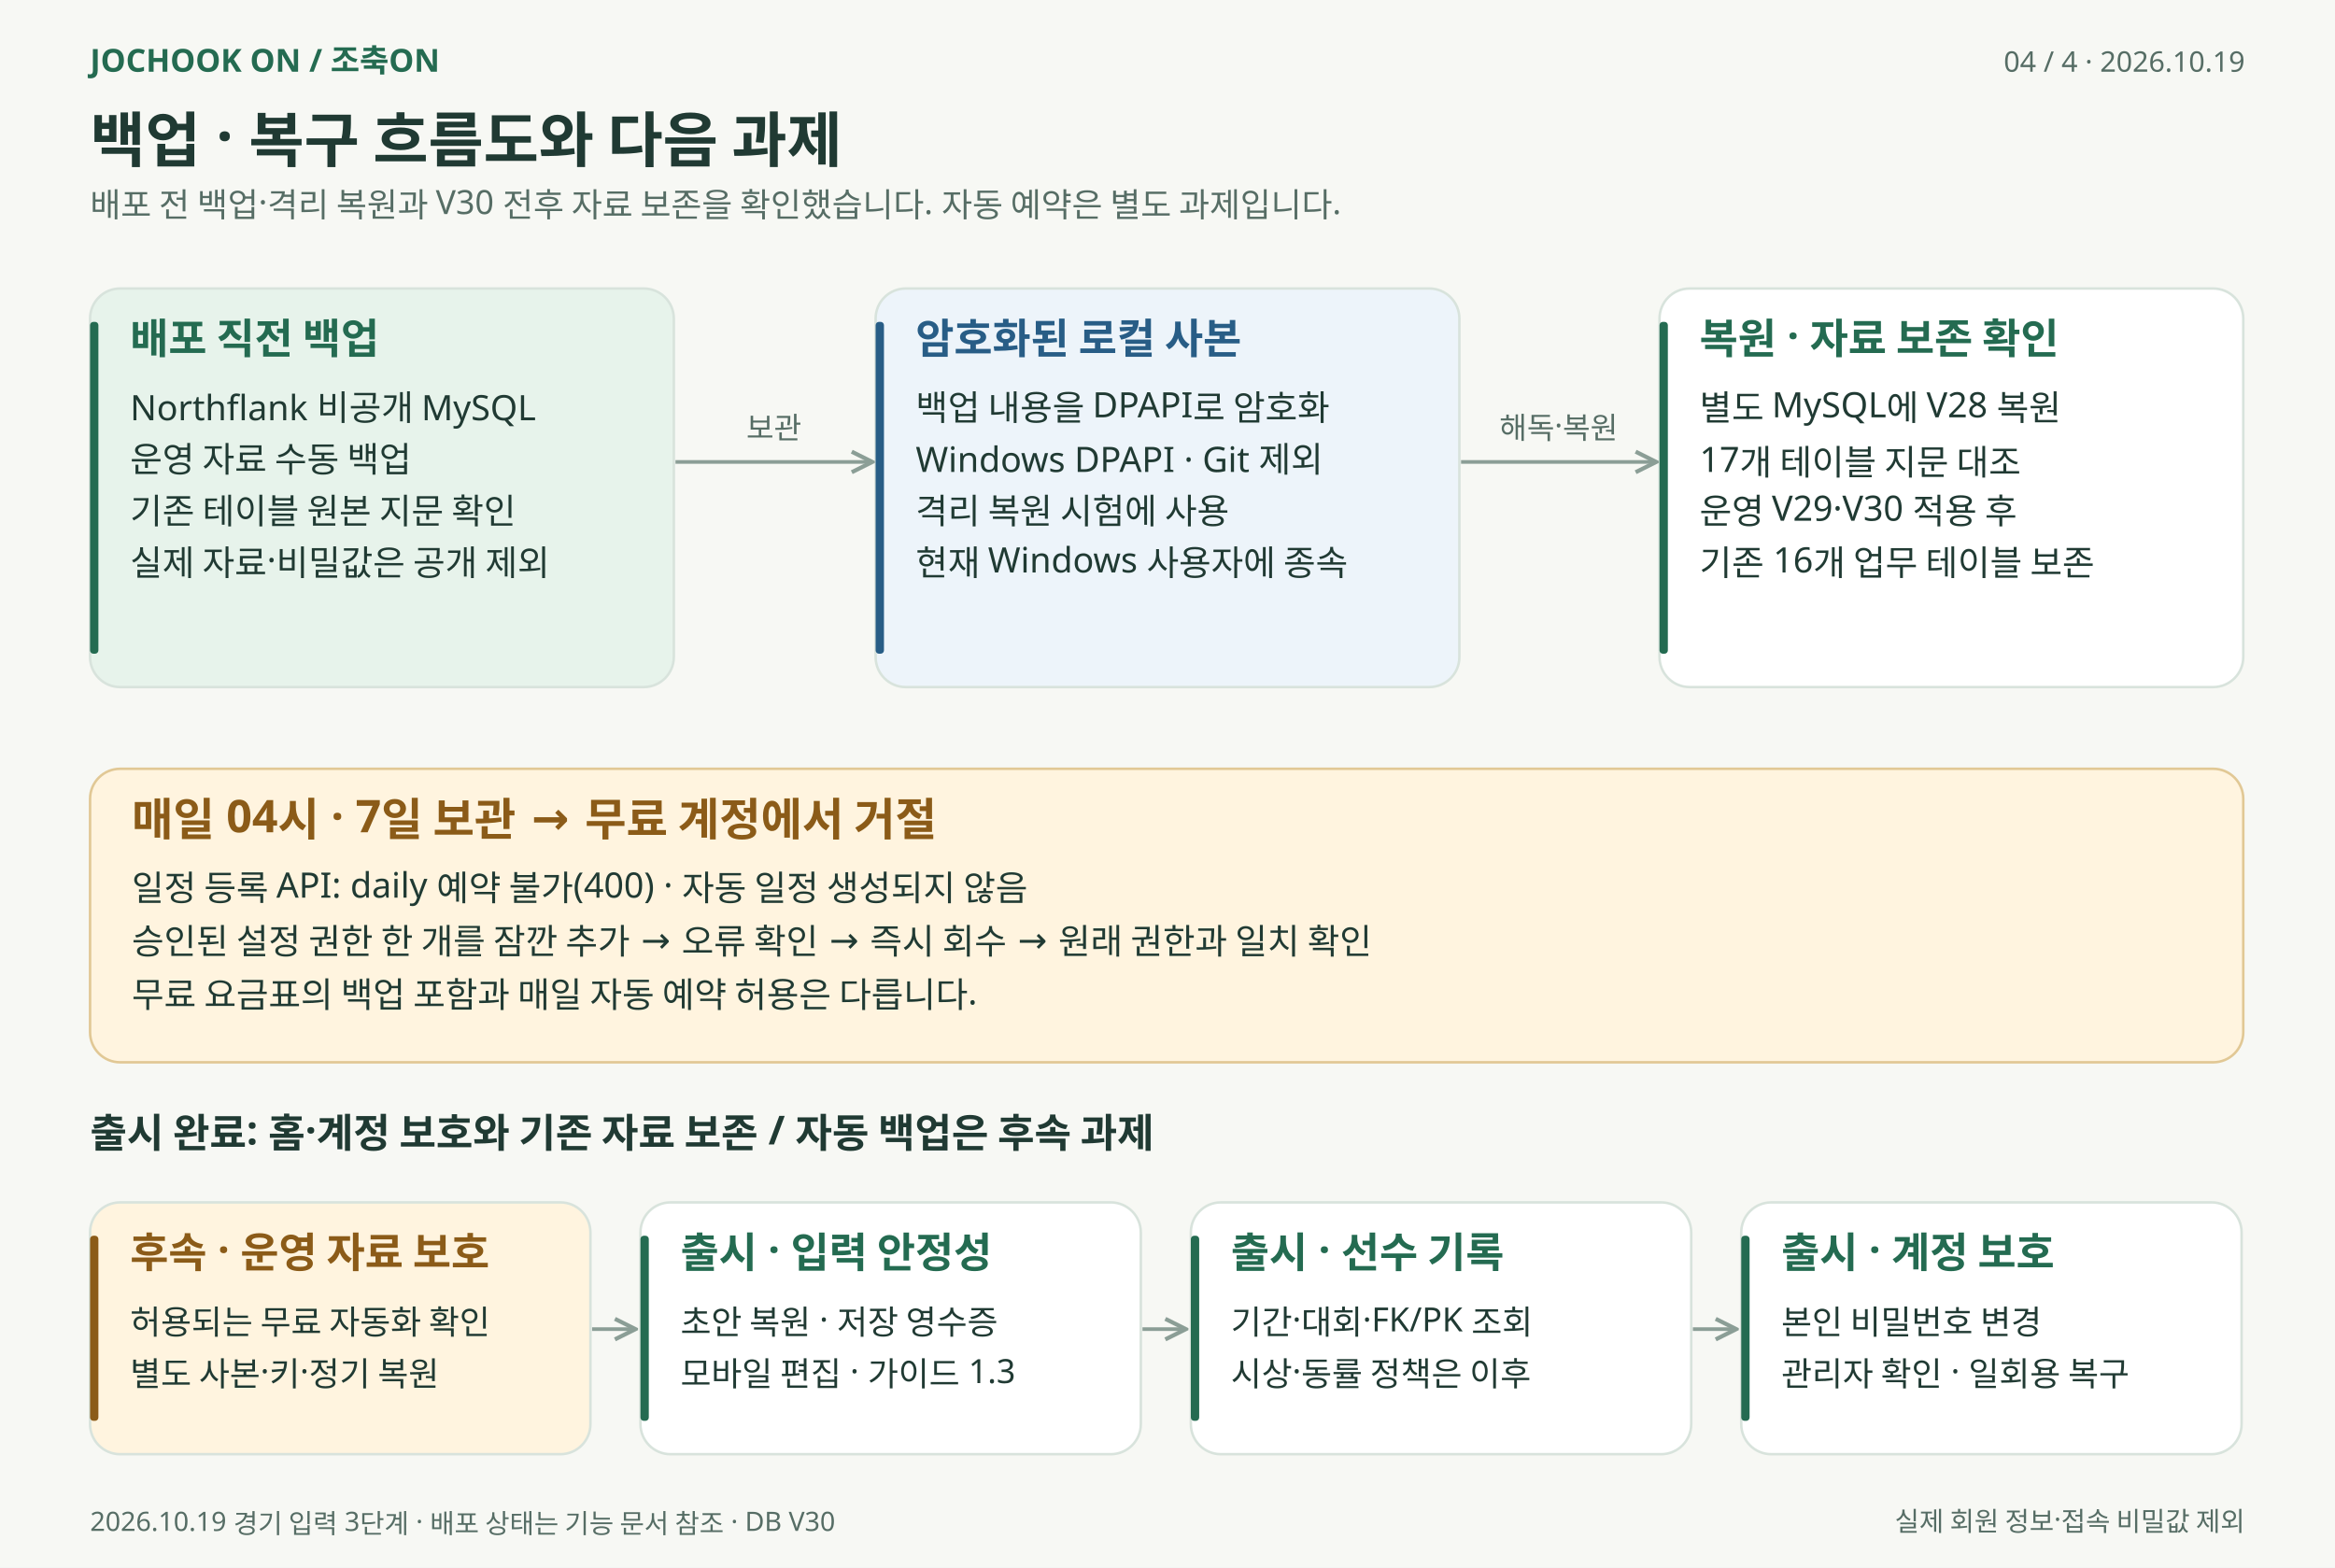
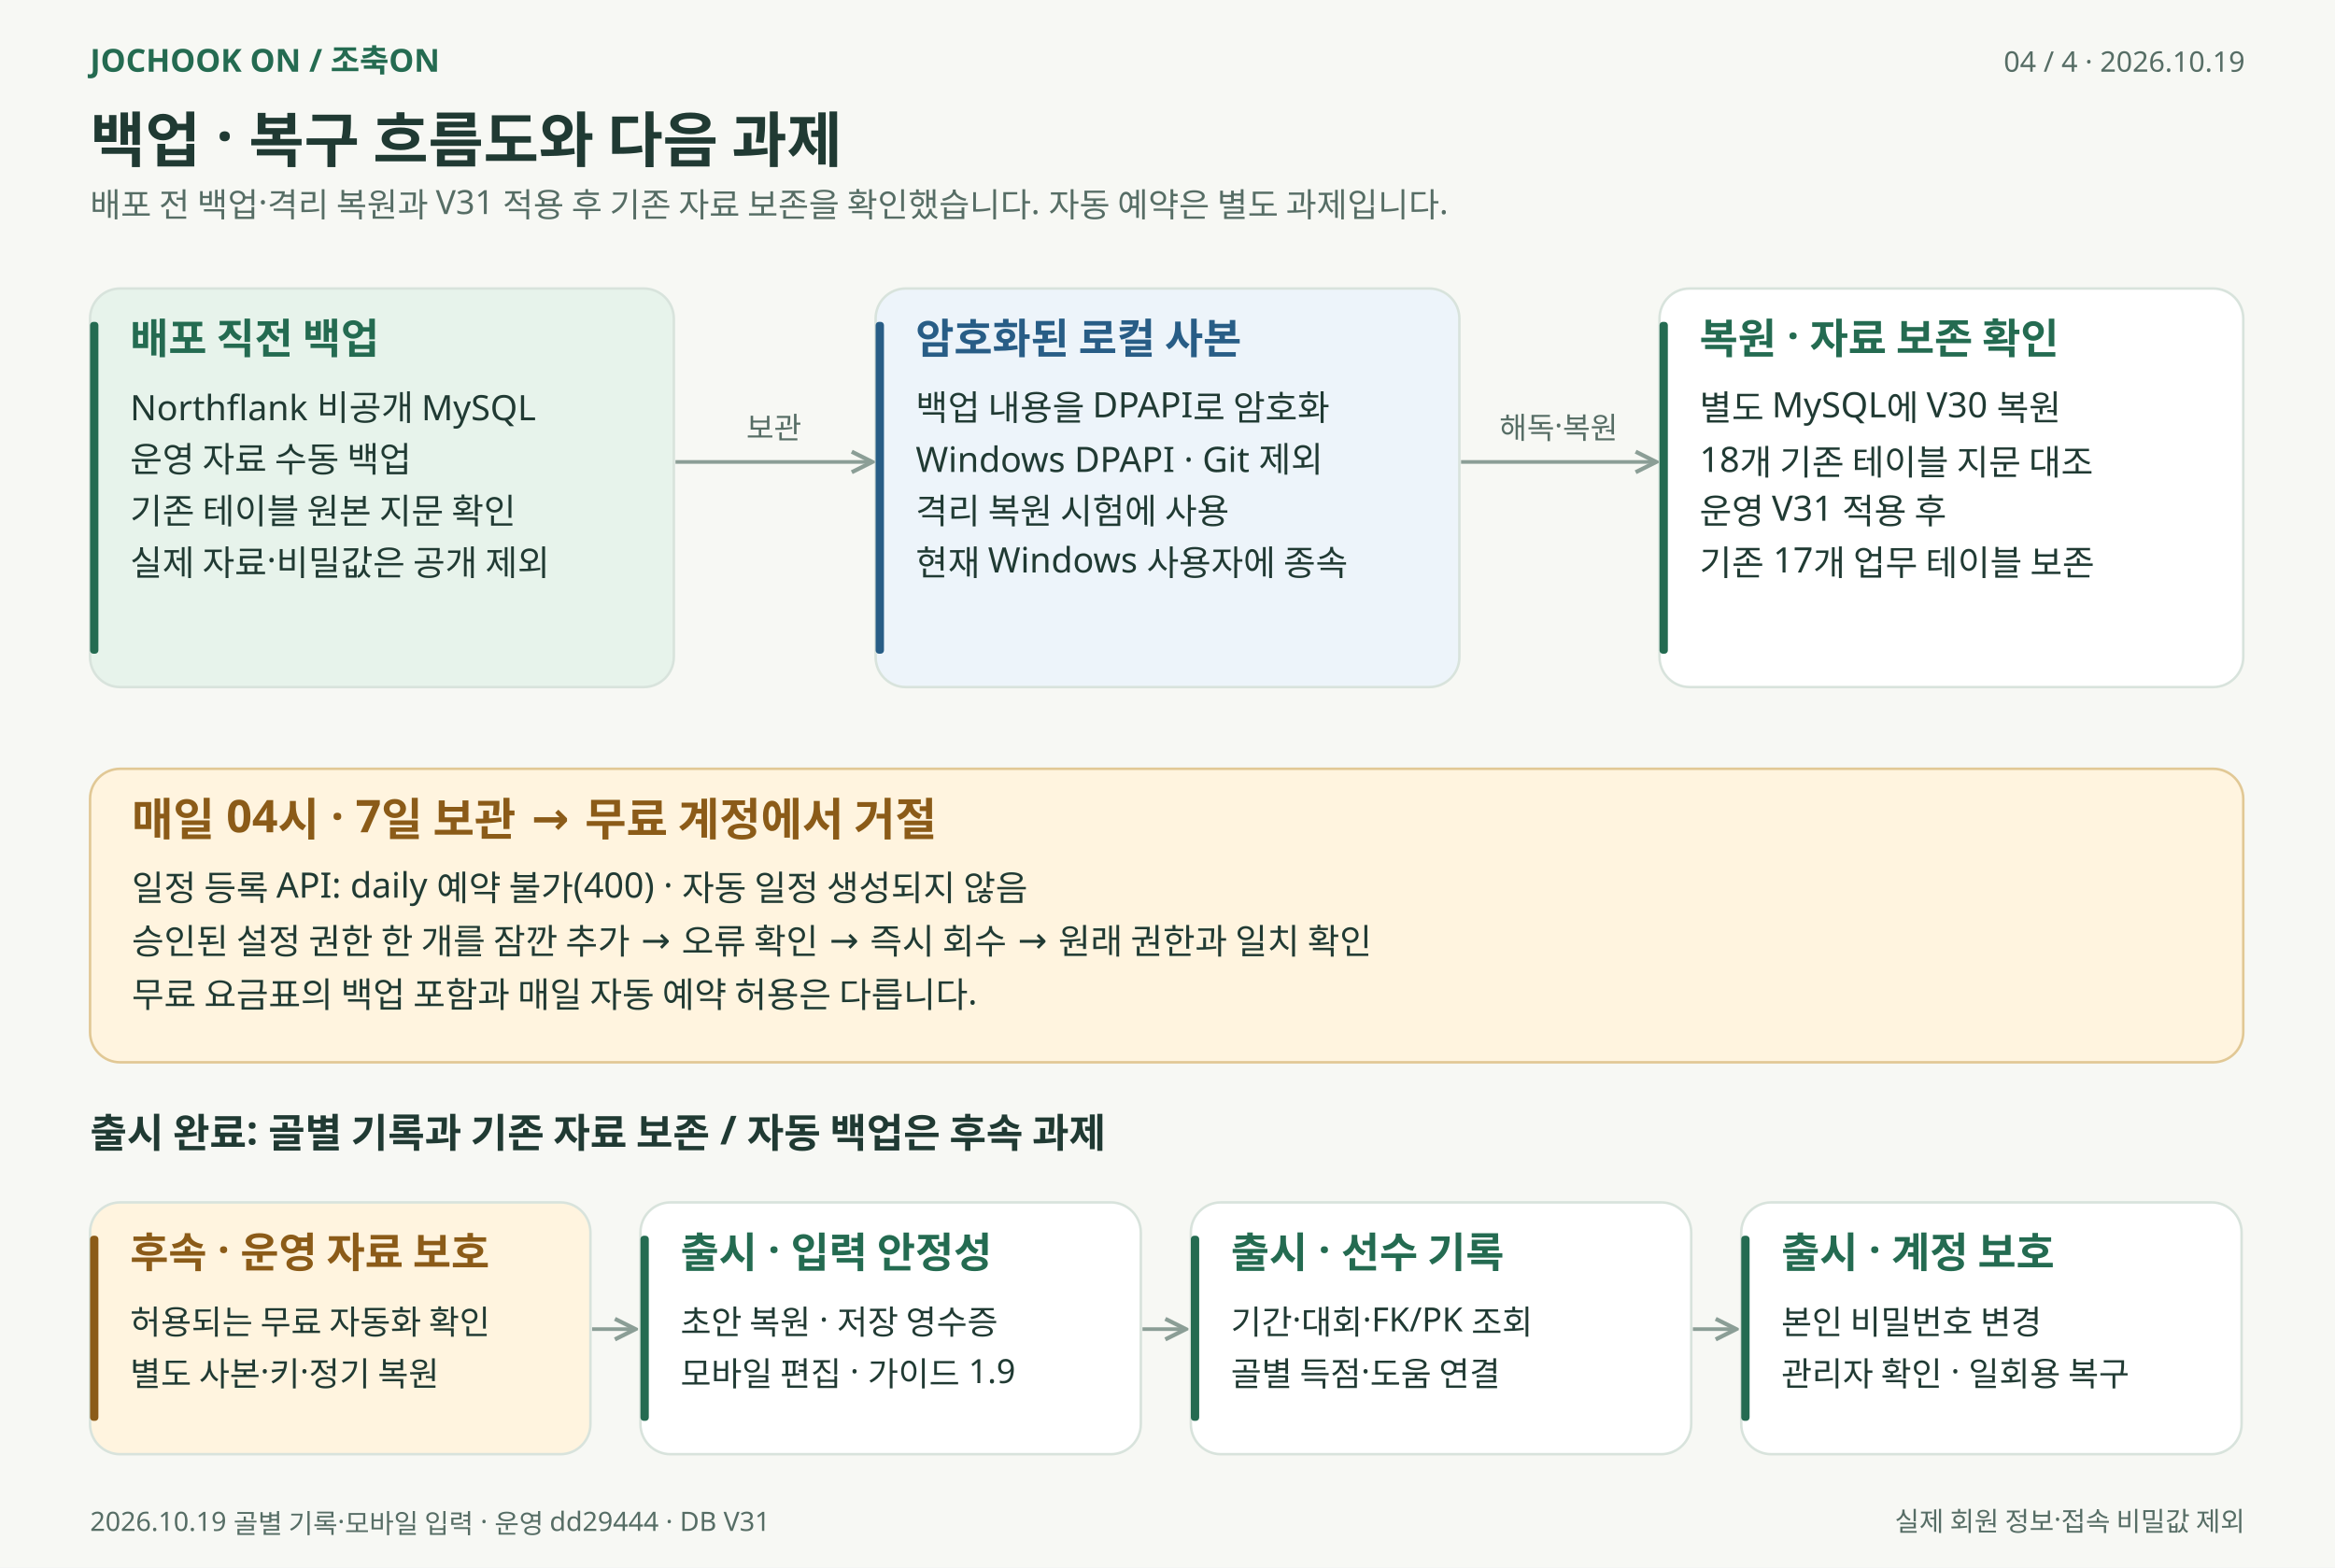
<svg xmlns="http://www.w3.org/2000/svg" width="1400" height="940" viewBox="0 0 1400 940" role="img" aria-labelledby="title desc">
  <defs>
    <marker id="arrow" viewBox="0 0 10 10" refX="9" refY="5" markerWidth="7" markerHeight="7" orient="auto-start-reverse">
      <path d="M 1 1 L 9 5 L 1 9" fill="none" stroke="#8b9e96" stroke-width="1.6" />
    </marker>
  </defs>
  <g font-family="Malgun Gothic, Apple SD Gothic Neo, Noto Sans KR, sans-serif">
    <rect width="1400" height="940" fill="#f7f8f4" />
    <text x="54" y="43" font-size="19" fill="#246b51" font-weight="600" text-anchor="start">JOCHOOK ON  /  조축ON</text>
    <text x="1346" y="43" font-size="17" fill="#566d65" font-weight="400" text-anchor="end">04 / 4   ·   2026.10.19</text>
    <text x="54" y="97" font-size="36" fill="#203a33" font-weight="700" text-anchor="start">백업 · 복구 흐름도와 다음 과제</text>
-     <text x="54" y="130" font-size="20" fill="#566d65" font-weight="400" text-anchor="start">배포 전 백업·격리 복원과 V30 전후 자료 보존을 확인했습니다. 자동 예약은 별도 과제입니다.</text>
+     <text x="54" y="130" font-size="20" fill="#566d65" font-weight="400" text-anchor="start">배포 전 백업·격리 복원과 V31 적용 후 기존 자료 보존을 확인했습니다. 자동 예약은 별도 과제입니다.</text>
    <rect x="54" y="173" width="350" height="239" rx="18" fill="#e7f3eb" stroke="#d8e3dc" stroke-width="1.5" />
    <rect x="54" y="193" width="5" height="199" rx="2" fill="#246b51" />
    <text x="78" y="212" font-size="25" fill="#246b51" font-weight="600" text-anchor="start">배포 직전 백업</text>
    <text x="78" y="252" font-size="21" fill="#203a33" font-weight="400" text-anchor="start">Northflank 비공개 MySQL</text>
    <text x="78" y="283" font-size="21" fill="#203a33" font-weight="400" text-anchor="start">운영 자료 수동 백업</text>
    <text x="78" y="314" font-size="21" fill="#203a33" font-weight="400" text-anchor="start">기존 테이블 원본 지문 확인</text>
    <text x="78" y="345" font-size="21" fill="#203a33" font-weight="400" text-anchor="start">실제 자료·비밀값은 공개 제외</text>
    <rect x="525" y="173" width="350" height="239" rx="18" fill="#edf4fa" stroke="#d8e3dc" stroke-width="1.5" />
    <rect x="525" y="193" width="5" height="199" rx="2" fill="#285d86" />
    <text x="549" y="212" font-size="25" fill="#285d86" font-weight="600" text-anchor="start">암호화된 로컬 사본</text>
    <text x="549" y="252" font-size="21" fill="#203a33" font-weight="400" text-anchor="start">백업 내용을 DPAPI로 암호화</text>
    <text x="549" y="283" font-size="21" fill="#203a33" font-weight="400" text-anchor="start">Windows DPAPI · Git 제외</text>
    <text x="549" y="314" font-size="21" fill="#203a33" font-weight="400" text-anchor="start">격리 복원 시험에 사용</text>
    <text x="549" y="345" font-size="21" fill="#203a33" font-weight="400" text-anchor="start">현재 Windows 사용자에 종속</text>
    <rect x="995" y="173" width="350" height="239" rx="18" fill="#ffffff" stroke="#d8e3dc" stroke-width="1.5" />
    <rect x="995" y="193" width="5" height="199" rx="2" fill="#246b51" />
    <text x="1019" y="212" font-size="25" fill="#246b51" font-weight="600" text-anchor="start">복원 · 자료 보존 확인</text>
-     <text x="1019" y="252" font-size="21" fill="#203a33" font-weight="400" text-anchor="start">별도 MySQL에 V28 복원</text>
-     <text x="1019" y="283" font-size="21" fill="#203a33" font-weight="400" text-anchor="start">17개 테이블 지문 대조</text>
-     <text x="1019" y="314" font-size="21" fill="#203a33" font-weight="400" text-anchor="start">운영 V29·V30 적용 후</text>
-     <text x="1019" y="345" font-size="21" fill="#203a33" font-weight="400" text-anchor="start">기존 16개 업무 테이블 보존</text>
+     <text x="1019" y="252" font-size="21" fill="#203a33" font-weight="400" text-anchor="start">별도 MySQL에 V30 복원</text>
+     <text x="1019" y="283" font-size="21" fill="#203a33" font-weight="400" text-anchor="start">18개 기존 테이블 지문 대조</text>
+     <text x="1019" y="314" font-size="21" fill="#203a33" font-weight="400" text-anchor="start">운영 V31 적용 후</text>
+     <text x="1019" y="345" font-size="21" fill="#203a33" font-weight="400" text-anchor="start">기존 17개 업무 테이블 보존</text>
    <path d="M 405 277 L 523 277" fill="none" stroke="#8b9e96" stroke-width="2.2" marker-end="url(#arrow)" />
    <text x="464" y="263" font-size="18" fill="#566d65" font-weight="400" text-anchor="middle">보관</text>
    <path d="M 876 277 L 993 277" fill="none" stroke="#8b9e96" stroke-width="2.2" marker-end="url(#arrow)" />
    <text x="934.5" y="263" font-size="18" fill="#566d65" font-weight="400" text-anchor="middle">해독·복원</text>
    <rect x="54" y="461" width="1291" height="176" rx="18" fill="#fff4df" stroke="#e1c895" stroke-width="1.5" />
    <text x="79" y="501" font-size="27" fill="#8b5b18" font-weight="600" text-anchor="start">매일 04시 · 7일 보관 → 무료 계정에서 거절</text>
    <text x="79" y="540" font-size="21" fill="#203a33" font-weight="400" text-anchor="start">일정 등록 API: daily 예약 불가(400) · 자동 일정 생성되지 않음</text>
    <text x="79" y="572" font-size="21" fill="#203a33" font-weight="400" text-anchor="start">승인된 설정 권한 한 개를 잠깐 추가 → 오류 확인 → 즉시 회수 → 원래 권한과 일치 확인</text>
    <text x="79" y="604" font-size="21" fill="#203a33" font-weight="400" text-anchor="start">무료 요금표의 백업 포함과 매일 자동 예약 허용은 다릅니다.</text>
-     <text x="54" y="688" font-size="24" fill="#203a33" font-weight="600" text-anchor="start">출시 완료: 홈·계정 보호와 기존 자료 보존 / 자동 백업은 후속 과제</text>
+     <text x="54" y="688" font-size="24" fill="#203a33" font-weight="600" text-anchor="start">출시 완료: 골별 기록과 기존 자료 보존 / 자동 백업은 후속 과제</text>
    <rect x="54" y="721" width="300" height="151" rx="18" fill="#fff4df" stroke="#d8e3dc" stroke-width="1.5" />
    <rect x="54" y="741" width="5" height="111" rx="2" fill="#8b5b18" />
    <text x="78" y="760" font-size="25" fill="#8b5b18" font-weight="600" text-anchor="start">후속 · 운영 자료 보호</text>
    <text x="78" y="800" font-size="20" fill="#203a33" font-weight="400" text-anchor="start">허용되는 무료 자동화 확인</text>
    <text x="78" y="831" font-size="20" fill="#203a33" font-weight="400" text-anchor="start">별도 사본·키·정기 복원</text>
    <path d="M 355 797 L 381 797" fill="none" stroke="#8b9e96" stroke-width="2.2" marker-end="url(#arrow)" />
    <rect x="384" y="721" width="300" height="151" rx="18" fill="#ffffff" stroke="#d8e3dc" stroke-width="1.5" />
    <rect x="384" y="741" width="5" height="111" rx="2" fill="#246b51" />
    <text x="408" y="760" font-size="25" fill="#246b51" font-weight="600" text-anchor="start">출시 · 입력 안정성</text>
    <text x="408" y="800" font-size="20" fill="#203a33" font-weight="400" text-anchor="start">초안 복원 · 저장 영수증</text>
-     <text x="408" y="831" font-size="20" fill="#203a33" font-weight="400" text-anchor="start">모바일 편집 · 가이드 1.3</text>
+     <text x="408" y="831" font-size="20" fill="#203a33" font-weight="400" text-anchor="start">모바일 편집 · 가이드 1.9</text>
    <path d="M 685 797 L 711 797" fill="none" stroke="#8b9e96" stroke-width="2.2" marker-end="url(#arrow)" />
    <rect x="714" y="721" width="300" height="151" rx="18" fill="#ffffff" stroke="#d8e3dc" stroke-width="1.5" />
    <rect x="714" y="741" width="5" height="111" rx="2" fill="#246b51" />
    <text x="738" y="760" font-size="25" fill="#246b51" font-weight="600" text-anchor="start">출시 · 선수 기록</text>
    <text x="738" y="800" font-size="20" fill="#203a33" font-weight="400" text-anchor="start">기간·대회·FK/PK 조회</text>
-     <text x="738" y="831" font-size="20" fill="#203a33" font-weight="400" text-anchor="start">시상·동률 정책은 이후</text>
+     <text x="738" y="831" font-size="20" fill="#203a33" font-weight="400" text-anchor="start">골별 득점·도움 연결</text>
    <path d="M 1015 797 L 1041 797" fill="none" stroke="#8b9e96" stroke-width="2.2" marker-end="url(#arrow)" />
    <rect x="1044" y="721" width="300" height="151" rx="18" fill="#ffffff" stroke="#d8e3dc" stroke-width="1.5" />
    <rect x="1044" y="741" width="5" height="111" rx="2" fill="#246b51" />
    <text x="1068" y="760" font-size="25" fill="#246b51" font-weight="600" text-anchor="start">출시 · 계정 보호</text>
    <text x="1068" y="800" font-size="20" fill="#203a33" font-weight="400" text-anchor="start">본인 비밀번호 변경</text>
    <text x="1068" y="831" font-size="20" fill="#203a33" font-weight="400" text-anchor="start">관리자 확인 · 일회용 복구</text>
-     <text x="54" y="918" font-size="16" fill="#566d65" font-weight="400" text-anchor="start">2026.10.19 경기 입력 3단계 · 배포 상태는 기능 문서 참조 · DB V30</text>
+     <text x="54" y="918" font-size="16" fill="#566d65" font-weight="400" text-anchor="start">2026.10.19 골별 기록·모바일 입력 · 운영 dd29444 · DB V31</text>
    <text x="1346" y="918" font-size="16" fill="#566d65" font-weight="400" text-anchor="end">실제 회원 정보·접속 비밀값 제외</text>
  </g>
</svg>
